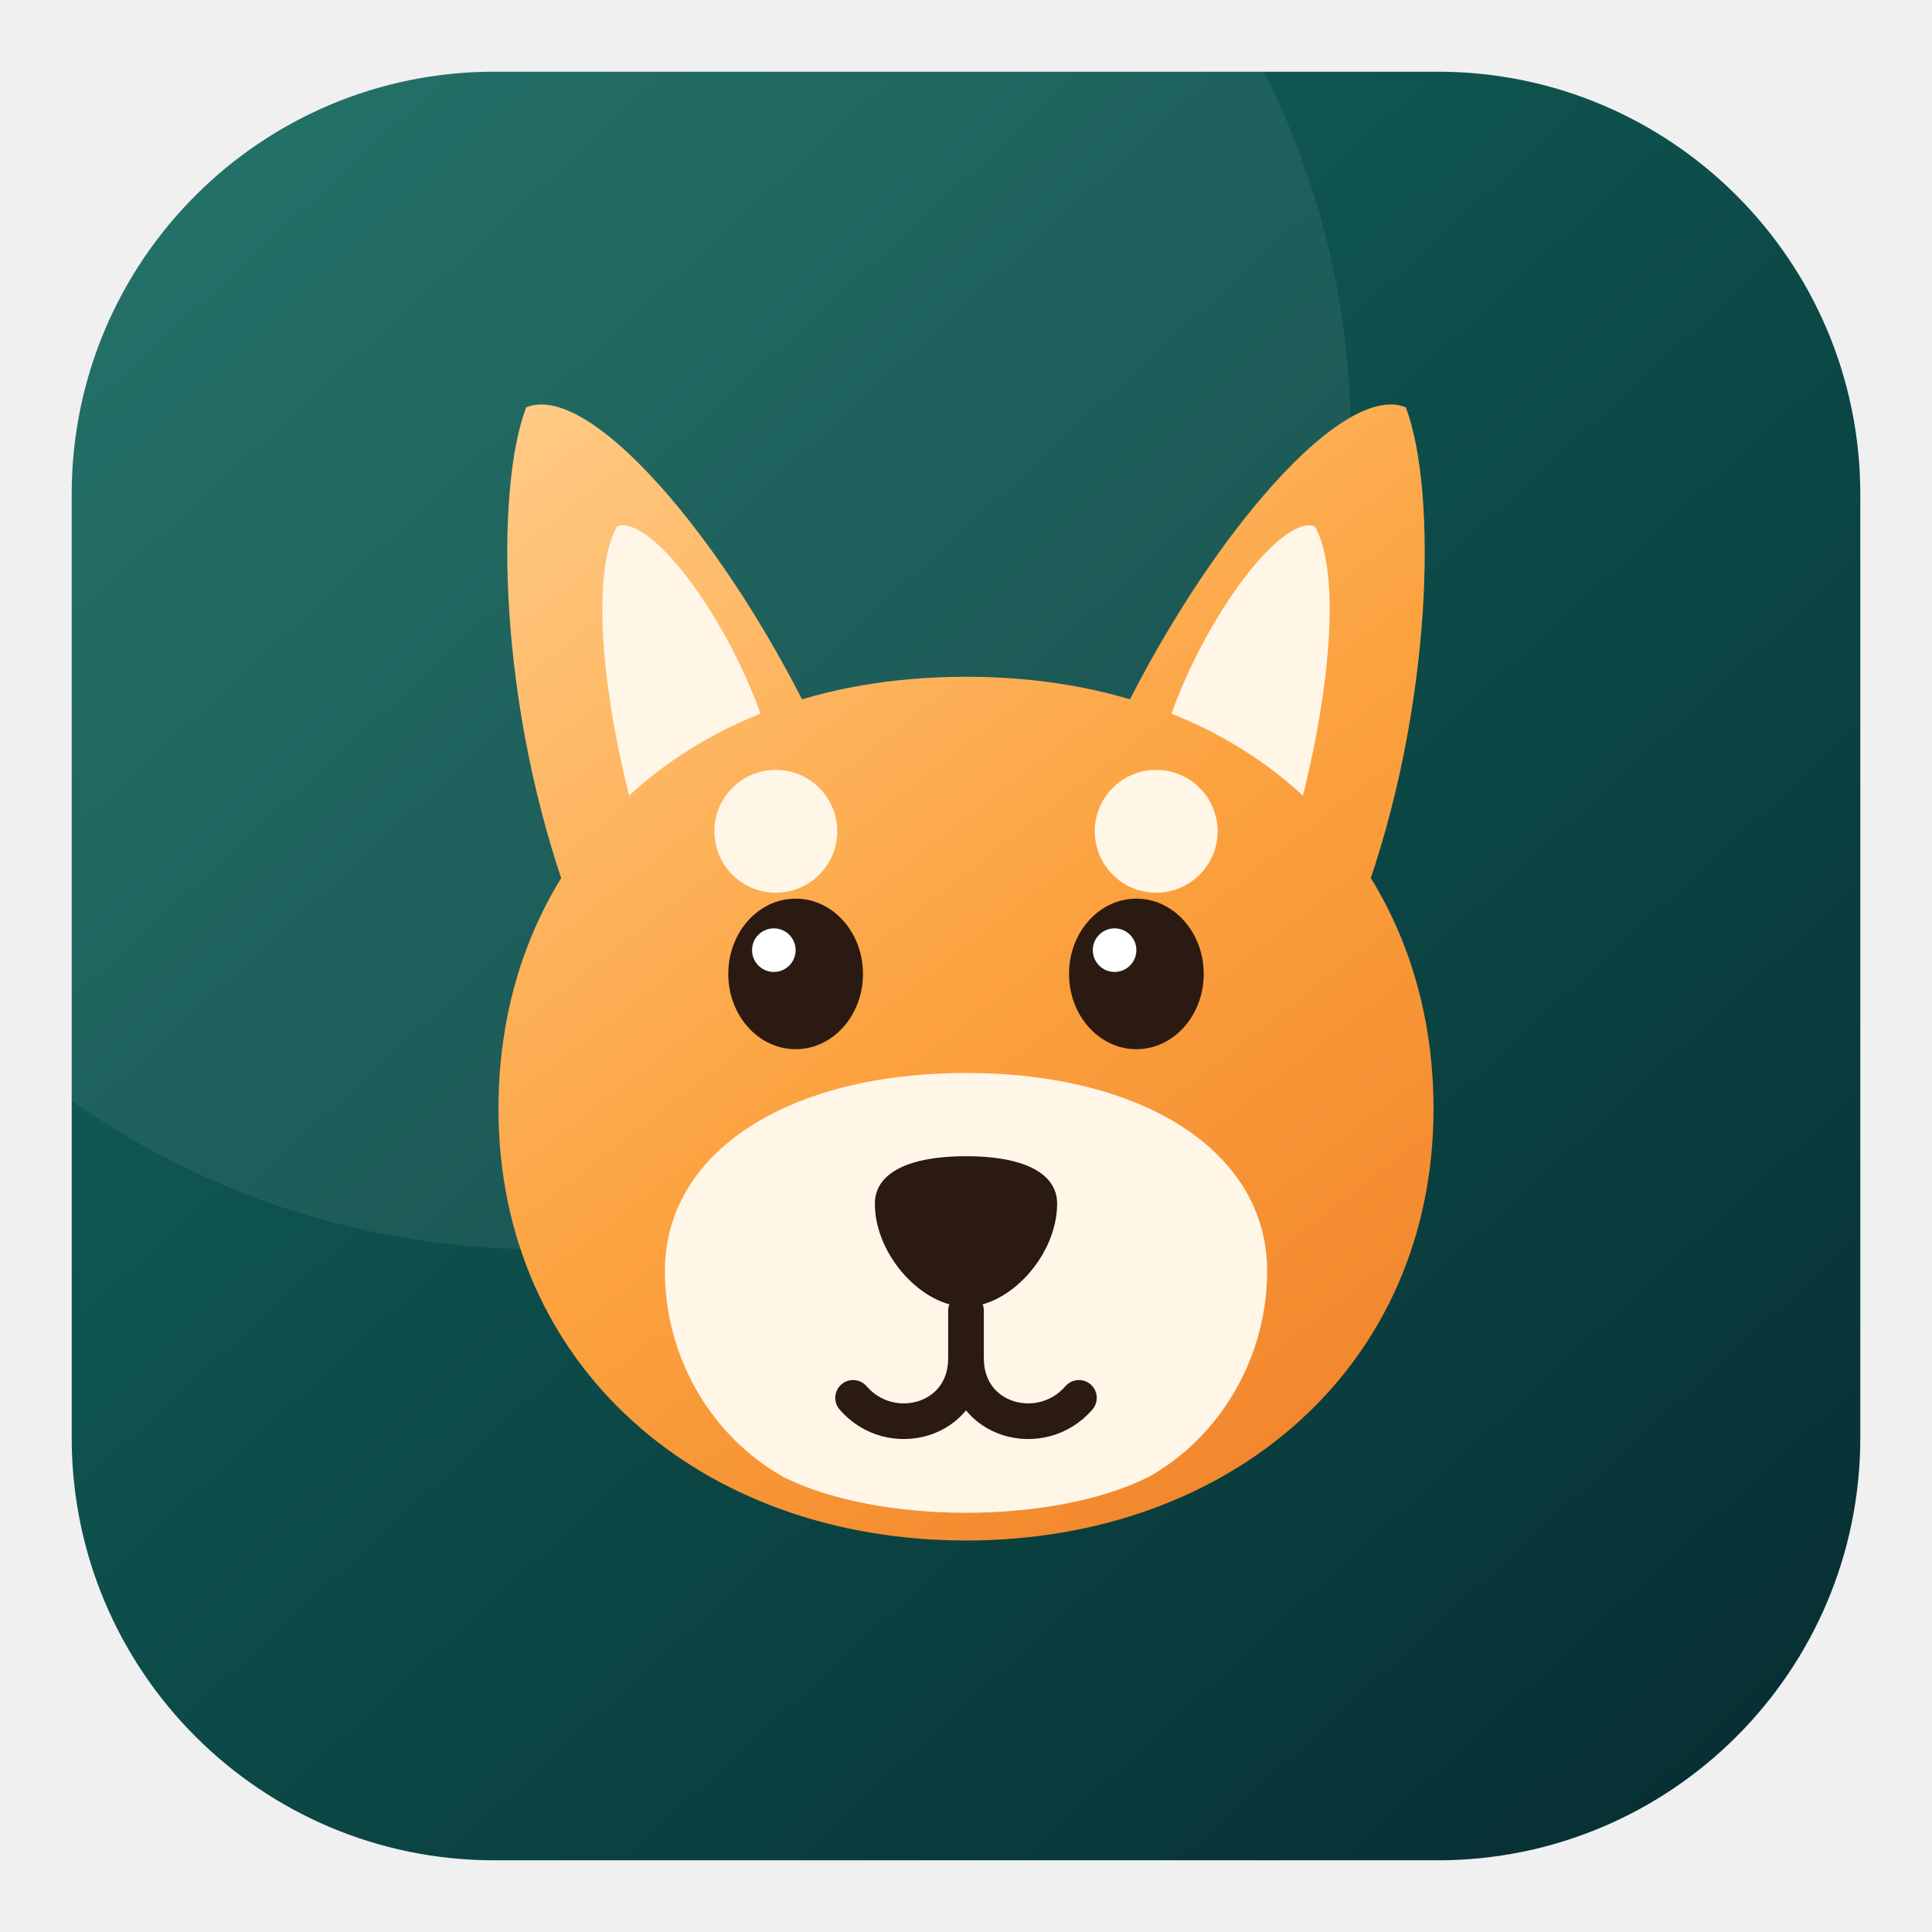
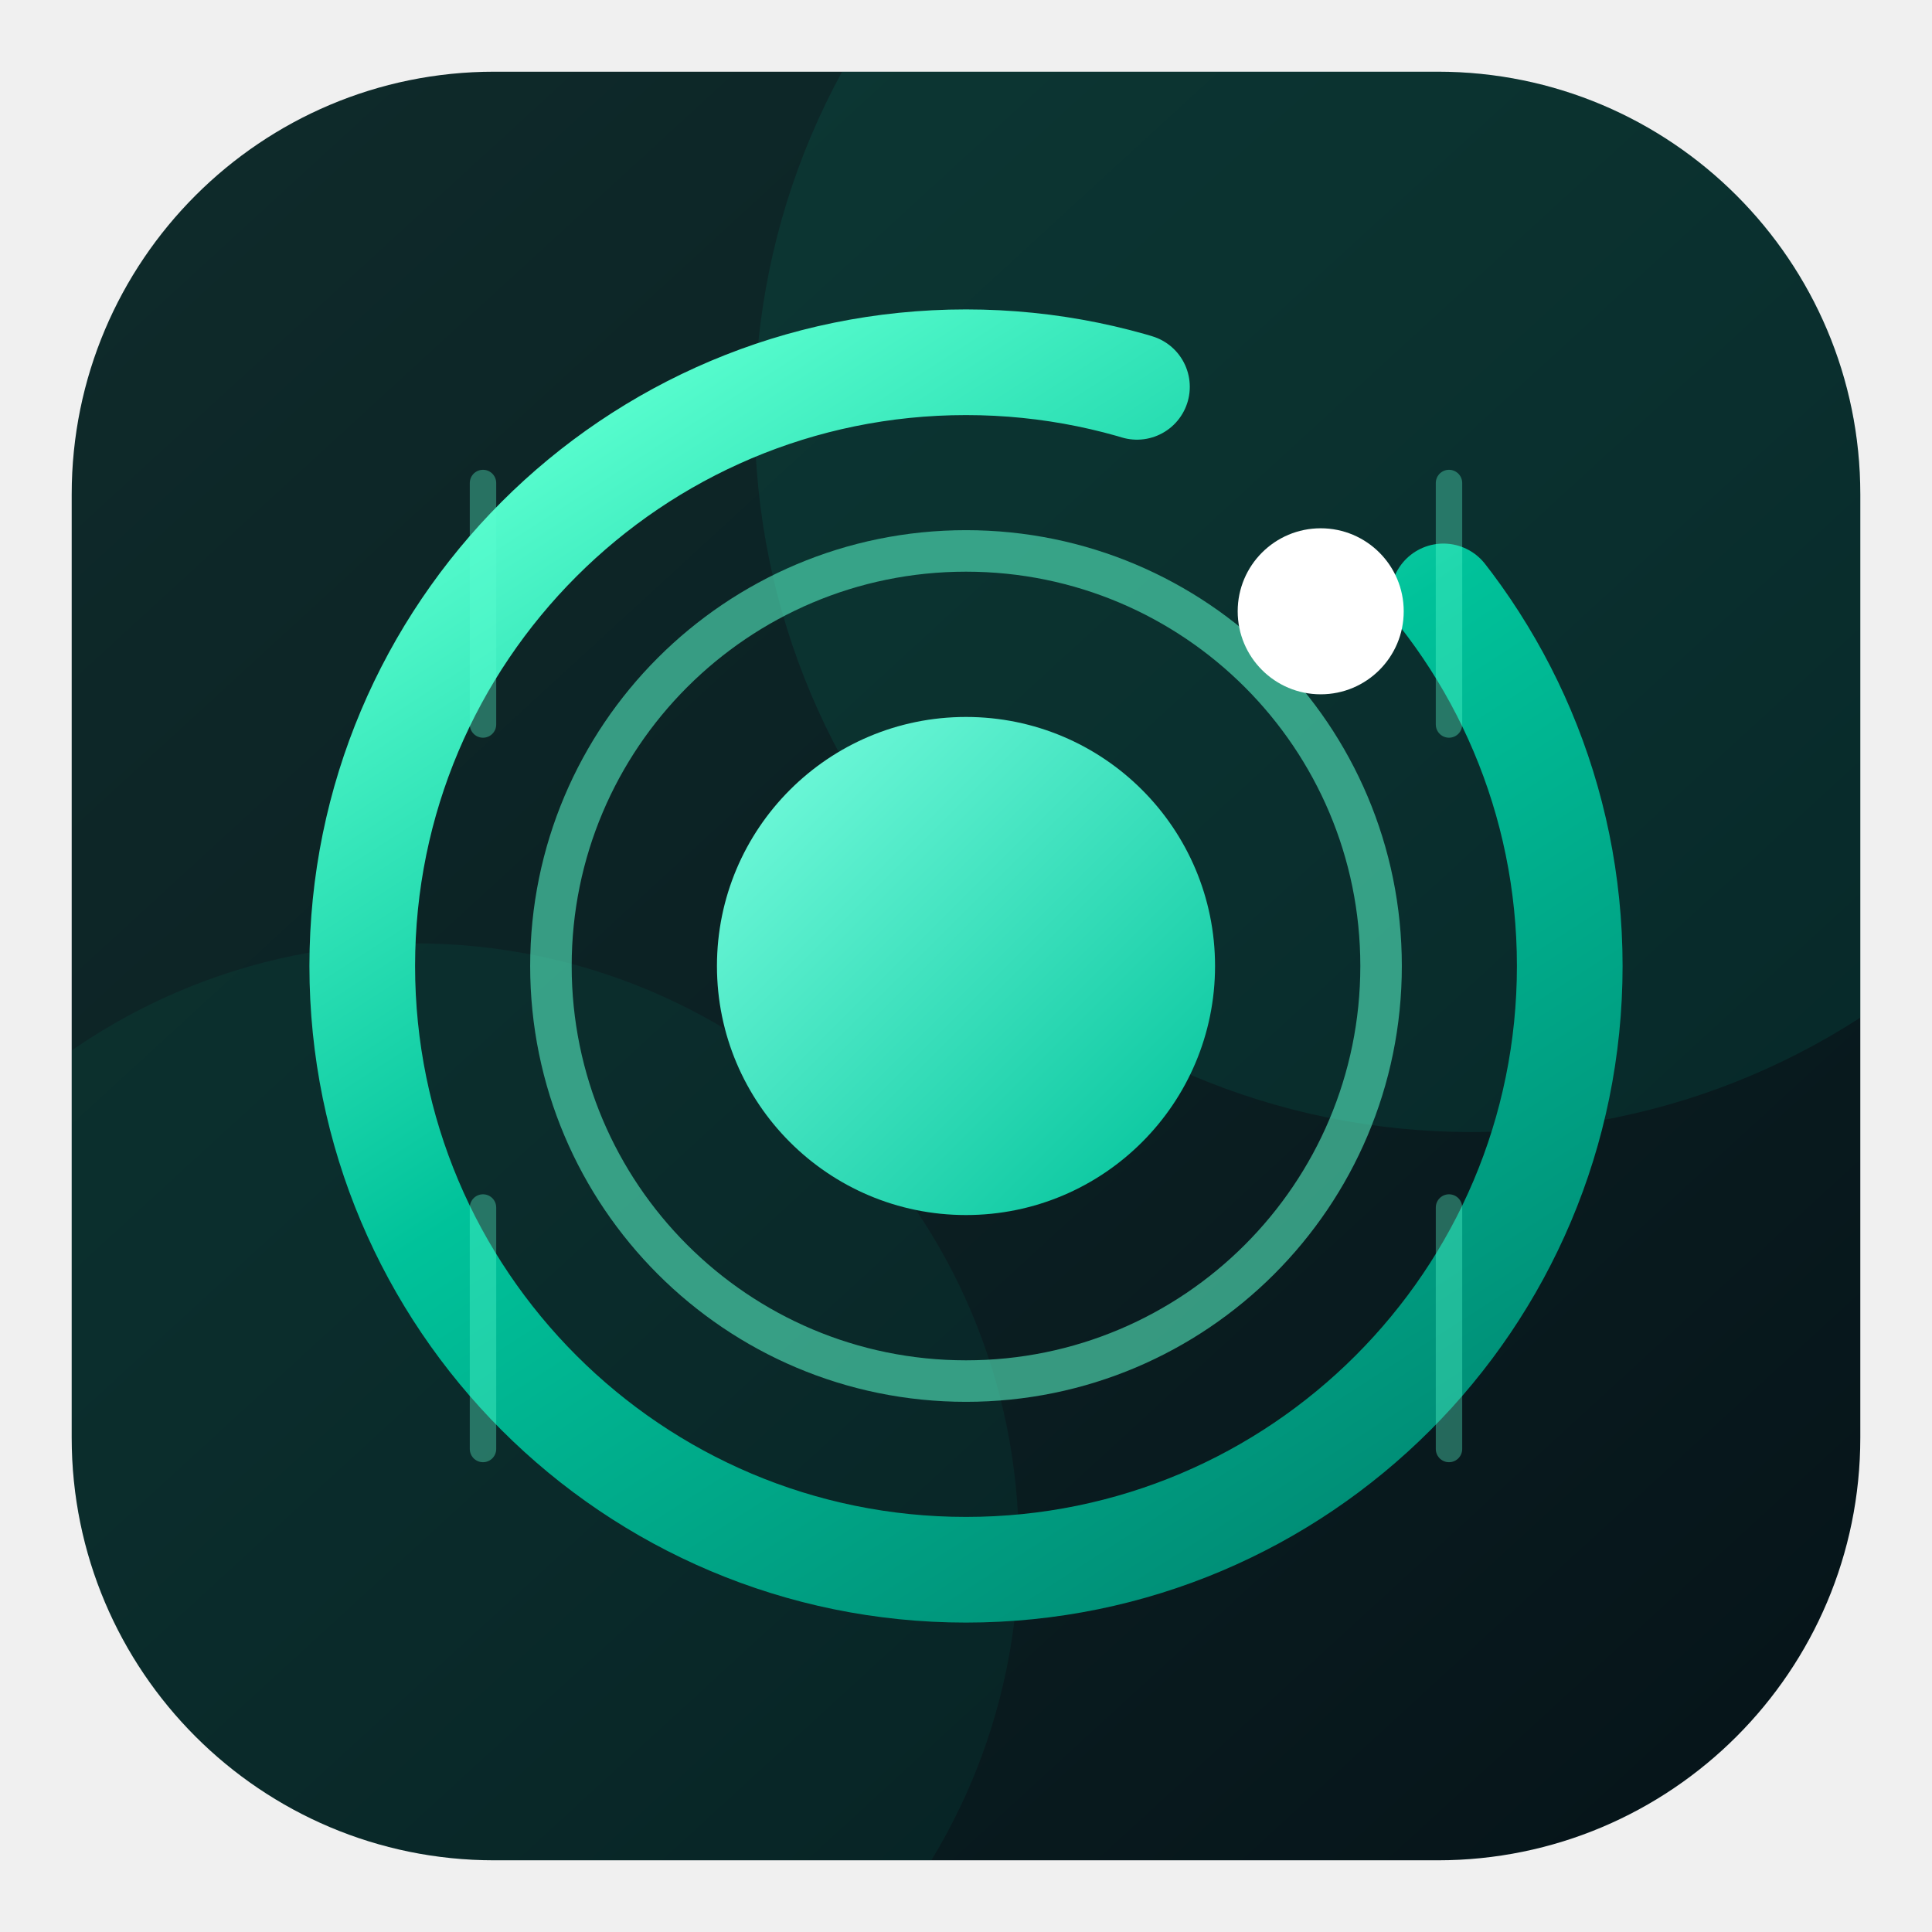
- <svg xmlns="http://www.w3.org/2000/svg" width="1024" height="1024" viewBox="0 0 1024 1024">
+ <svg xmlns="http://www.w3.org/2000/svg" width="1024" height="1024" viewBox="0 0 1024 1024" role="img" aria-label="OpenBuddy">
  <defs>
-     <linearGradient id="badge" x1="120" y1="90" x2="900" y2="940" gradientUnits="userSpaceOnUse">
-       <stop stop-color="#13665C" />
-       <stop offset=".52" stop-color="#0C4A48" />
-       <stop offset="1" stop-color="#083034" />
+     <linearGradient id="bg" x1="120" y1="90" x2="900" y2="940" gradientUnits="userSpaceOnUse">
+       <stop stop-color="#0E2A2A" />
+       <stop offset=".55" stop-color="#0B1F22" />
+       <stop offset="1" stop-color="#06151A" />
    </linearGradient>
-     <linearGradient id="coat" x1="290" y1="210" x2="750" y2="800" gradientUnits="userSpaceOnUse">
-       <stop stop-color="#FFCB86" />
-       <stop offset=".5" stop-color="#FCA23F" />
-       <stop offset="1" stop-color="#EF7E27" />
+     <linearGradient id="ring" x1="320" y1="200" x2="720" y2="820" gradientUnits="userSpaceOnUse">
+       <stop stop-color="#5BFFD0" />
+       <stop offset=".45" stop-color="#00C29A" />
+       <stop offset="1" stop-color="#008C75" />
+     </linearGradient>
+     <linearGradient id="core" x1="380" y1="380" x2="640" y2="640" gradientUnits="userSpaceOnUse">
+       <stop stop-color="#7BFFE0" />
+       <stop offset="1" stop-color="#00C29A" />
    </linearGradient>
    <clipPath id="clip">
      <rect x="38" y="38" width="948" height="948" rx="224" />
    </clipPath>
  </defs>
  <g clip-path="url(#clip)">
-     <rect x="38" y="38" width="948" height="948" rx="224" fill="url(#badge)" />
-     <circle cx="286" cy="232" r="430" fill="#FFFFFF" opacity=".07" />
-     <g transform="matrix(1.05 0 0 1.05 -25.6 -15.1)">
-       <path d="M312 470C276 372 274 262 290 220C324 206 398 296 442 394C396 410 348 438 312 470Z" fill="url(#coat)" />
-       <path d="M712 470C748 372 750 262 734 220C700 206 626 296 582 394C628 410 676 438 712 470Z" fill="url(#coat)" />
-       <path d="M344 424C326 356 324 300 336 280C354 274 396 332 412 386C384 396 362 408 344 424Z" fill="#FFF6E8" />
-       <path d="M680 424C698 356 700 300 688 280C670 274 628 332 612 386C640 396 662 408 680 424Z" fill="#FFF6E8" />
-       <path d="M512 356C660 356 748 452 748 574C748 704 646 792 512 792C378 792 276 704 276 574C276 452 364 356 512 356Z" fill="url(#coat)" />
-       <path d="M512 556C602 556 664 596 664 656C664 700 640 740 604 760C580 772 546 778 512 778C478 778 444 772 420 760C384 740 360 700 360 656C360 596 422 556 512 556Z" fill="#FFF6E8" />
-       <circle cx="416" cy="434" r="31" fill="#FFF6E8" />
-       <circle cx="608" cy="434" r="31" fill="#FFF6E8" />
-       <ellipse cx="426" cy="506" rx="34" ry="38" fill="#2B1A11" />
-       <ellipse cx="598" cy="506" rx="34" ry="38" fill="#2B1A11" />
-       <circle cx="415" cy="494" r="11" fill="#FFFFFF" />
-       <circle cx="587" cy="494" r="11" fill="#FFFFFF" />
-       <path d="M466 622C466 606 484 598 512 598C540 598 558 606 558 622C558 648 534 674 512 674C490 674 466 648 466 622Z" fill="#2B1A11" />
-       <path d="M512 676V700" stroke="#2B1A11" stroke-width="18" stroke-linecap="round" />
-       <path d="M512 700C512 732 474 742 455 720M512 700C512 732 550 742 569 720" fill="none" stroke="#2B1A11" stroke-width="18" stroke-linecap="round" />
-     </g>
+     <rect x="38" y="38" width="948" height="948" fill="url(#bg)" />
+     <circle cx="780" cy="220" r="380" fill="#00C29A" opacity=".10" />
+     <circle cx="220" cy="820" r="320" fill="#00C29A" opacity=".07" />
+     <circle cx="512" cy="512" r="320" fill="none" stroke="url(#ring)" stroke-width="56" stroke-linecap="round" stroke-dasharray="1820 200" stroke-dashoffset="220" />
+     <circle cx="512" cy="512" r="220" fill="none" stroke="#5BFFD0" stroke-width="22" opacity=".55" />
+     <circle cx="512" cy="512" r="132" fill="url(#core)" />
+     <circle cx="700" cy="324" r="44" fill="#FFFFFF" />
+     <path d="M256 256 L256 384" stroke="#5BFFD0" stroke-width="14" stroke-linecap="round" opacity=".35" />
+     <path d="M768 256 L768 384" stroke="#5BFFD0" stroke-width="14" stroke-linecap="round" opacity=".35" />
+     <path d="M256 768 L256 640" stroke="#5BFFD0" stroke-width="14" stroke-linecap="round" opacity=".35" />
+     <path d="M768 768 L768 640" stroke="#5BFFD0" stroke-width="14" stroke-linecap="round" opacity=".35" />
  </g>
</svg>
